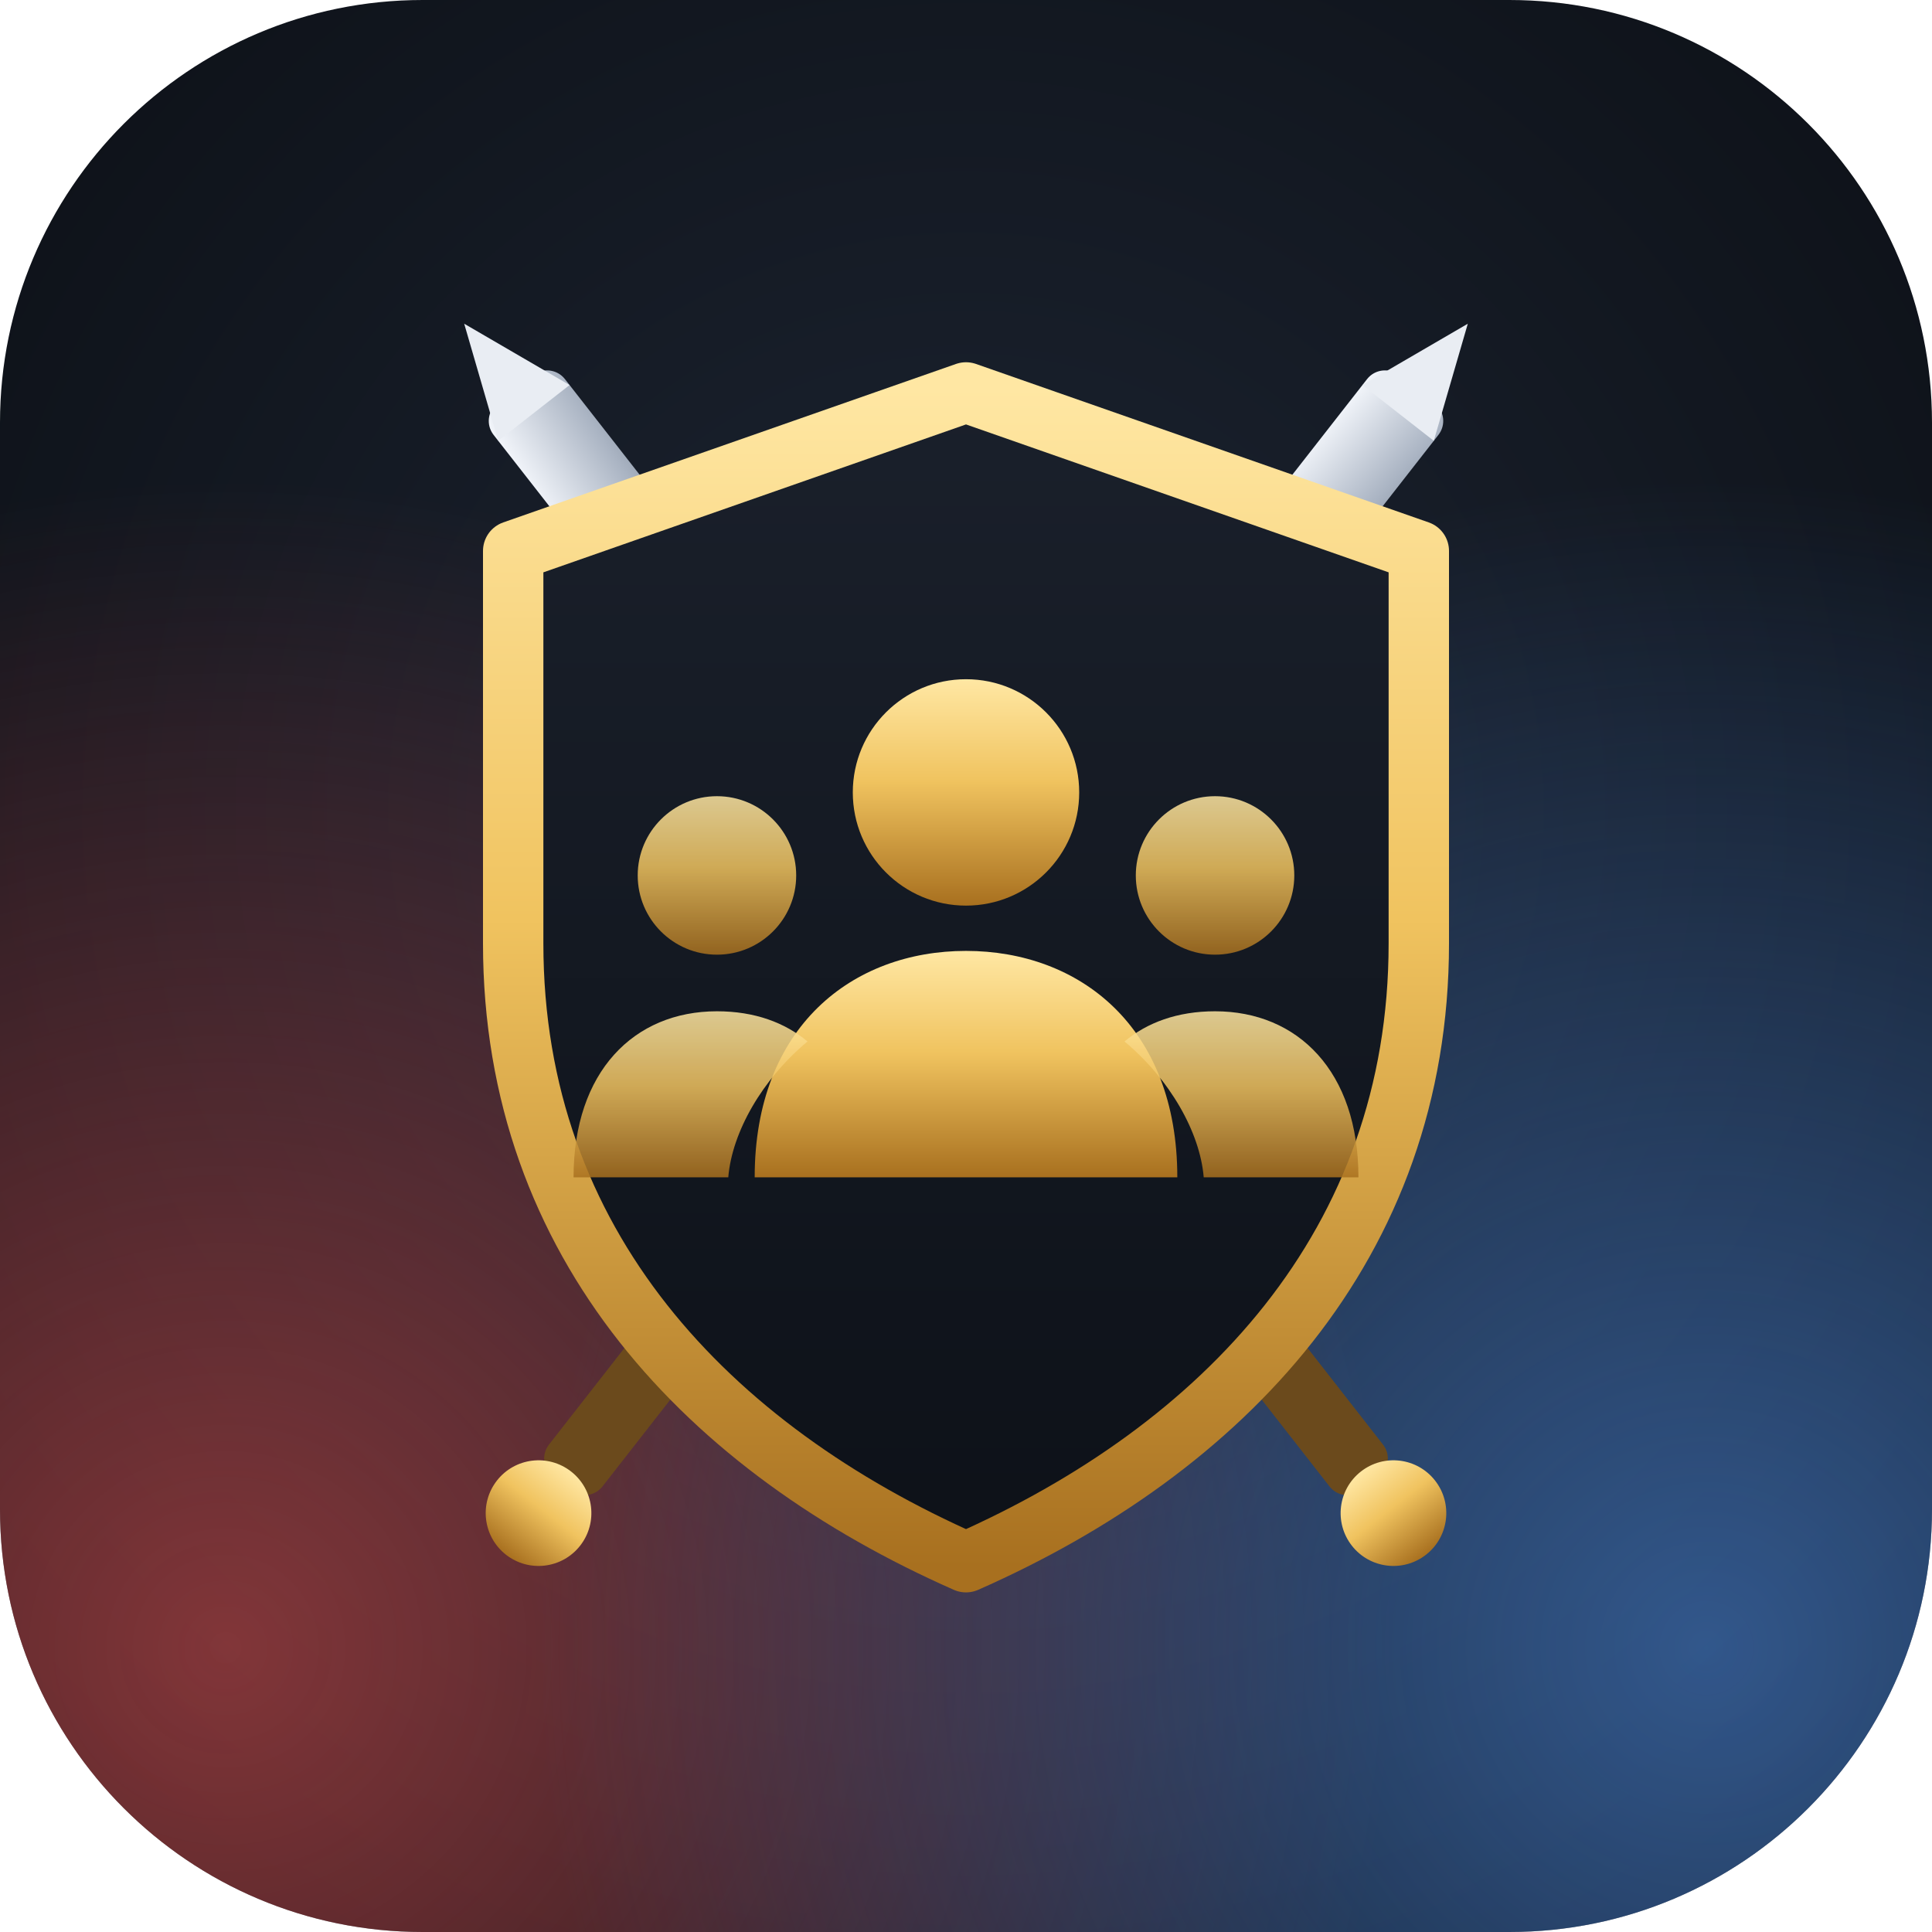
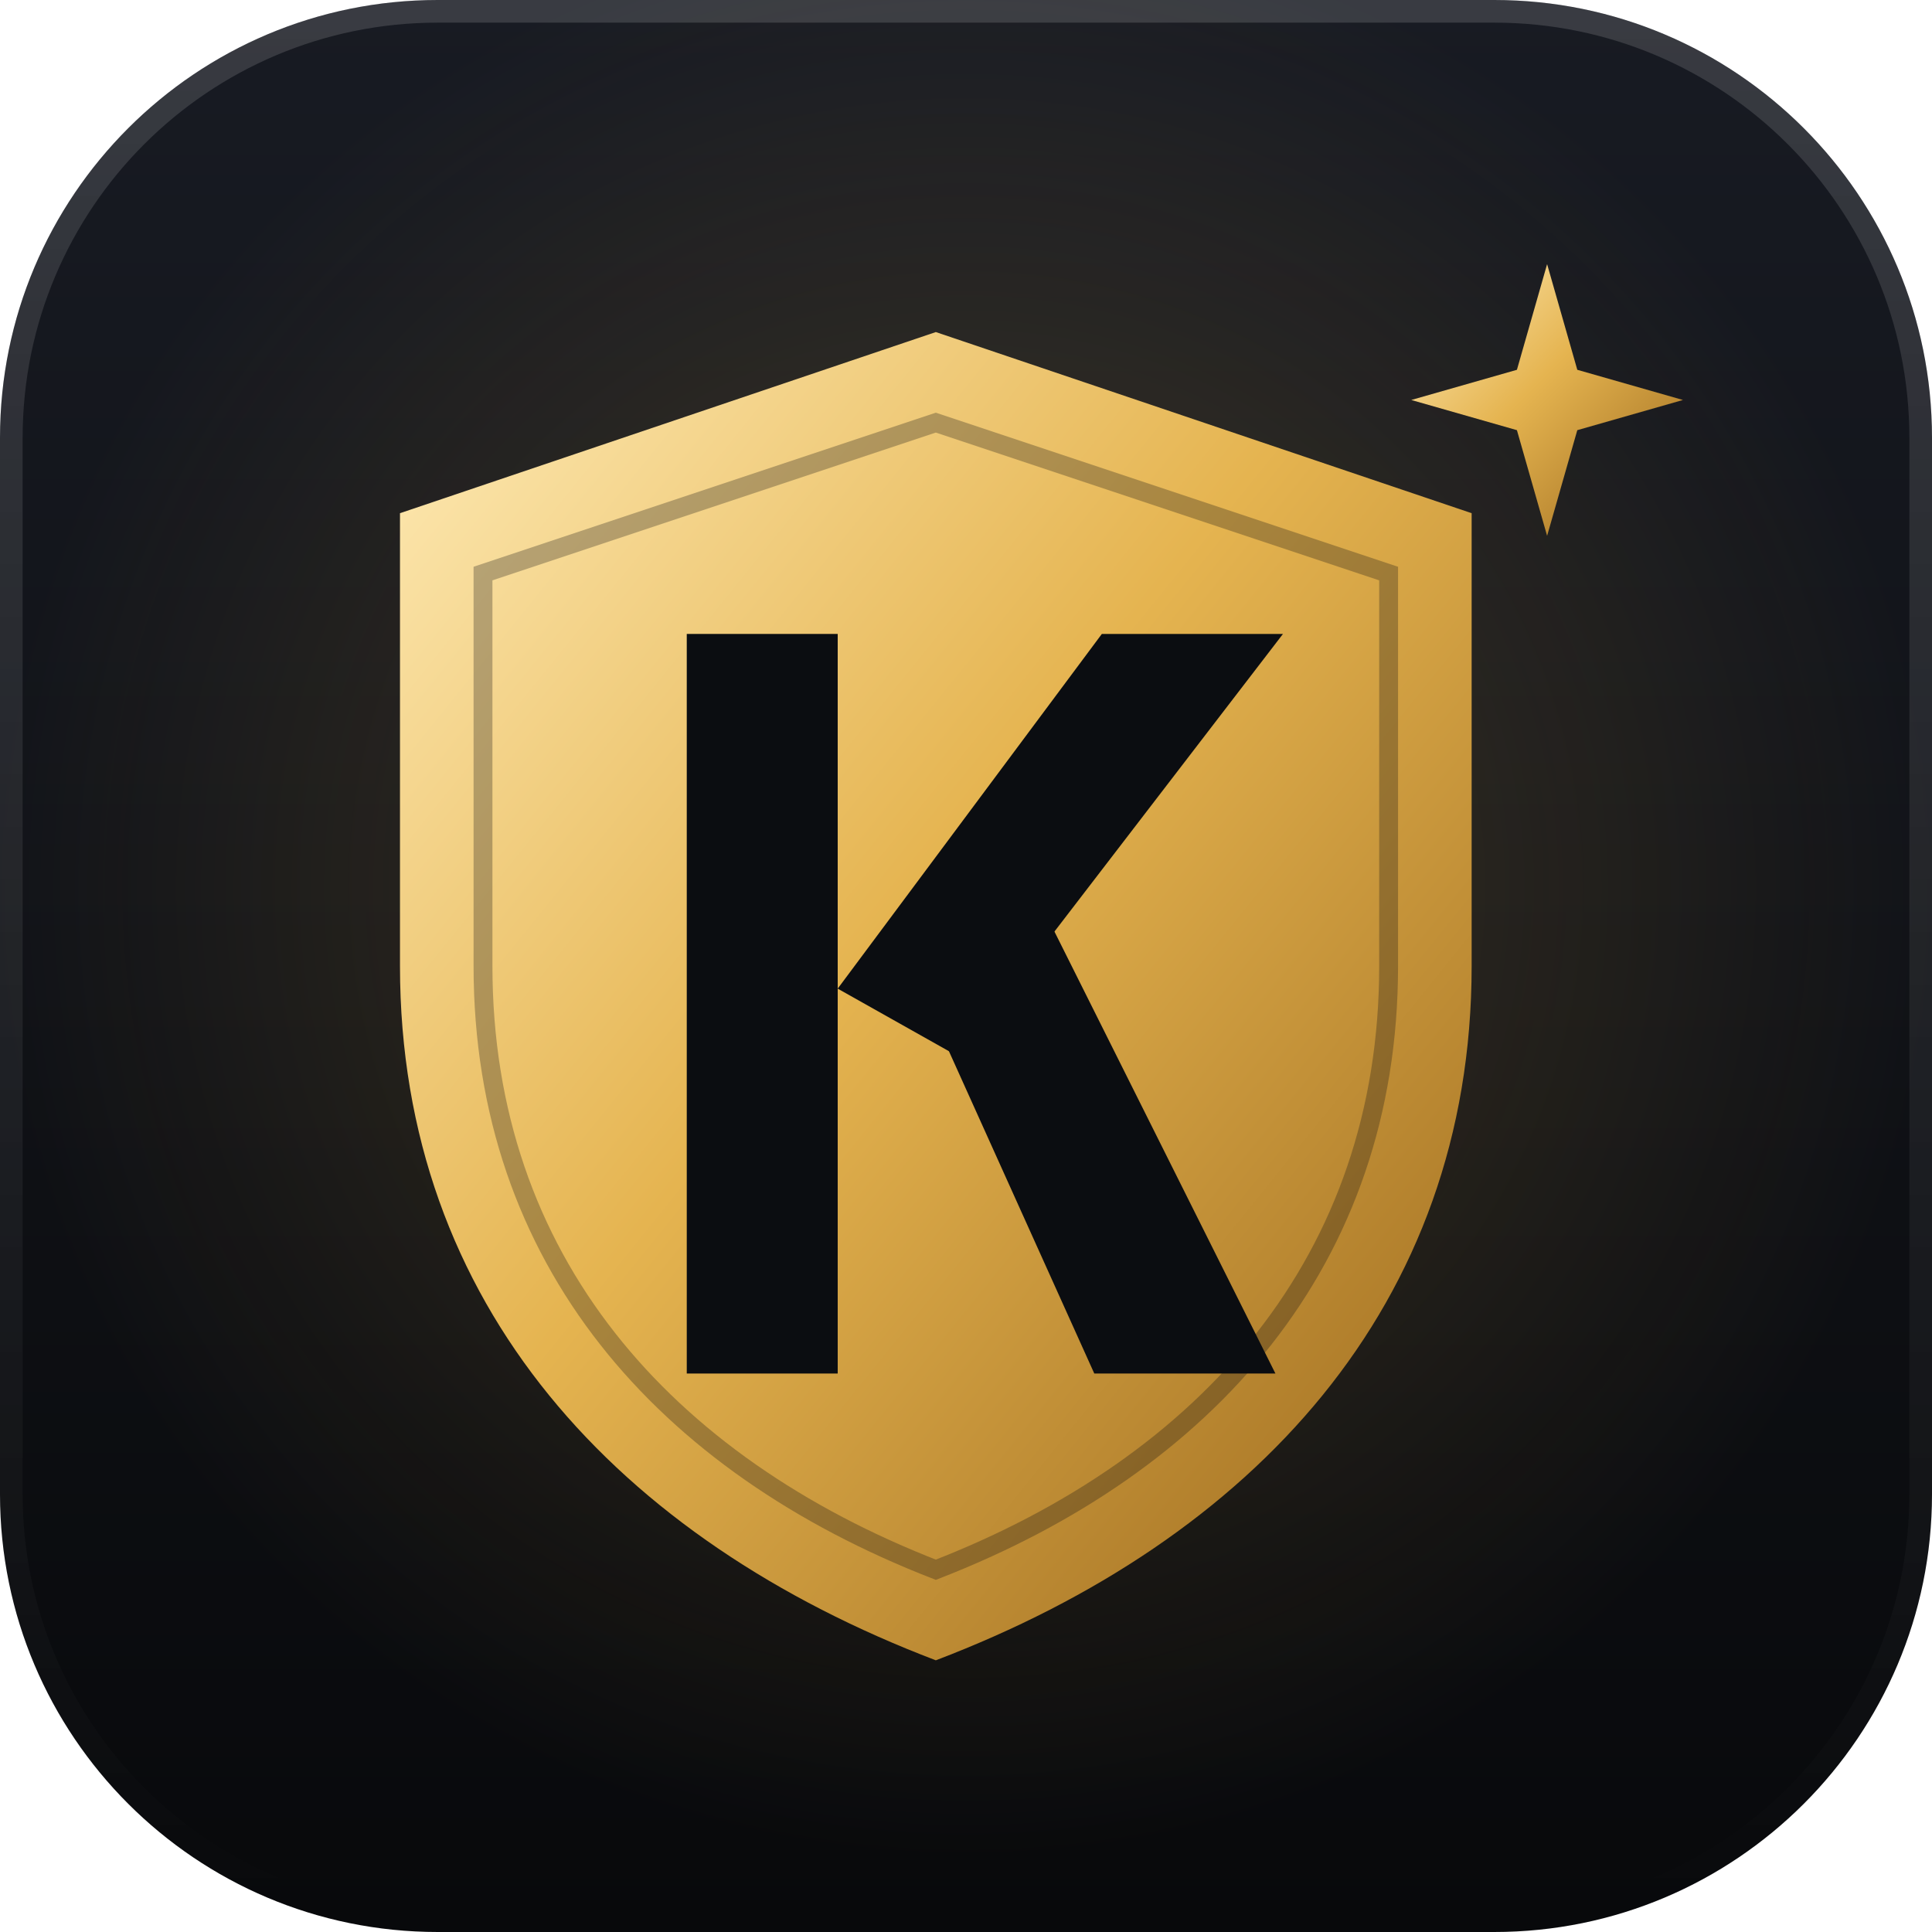
<svg xmlns="http://www.w3.org/2000/svg" viewBox="0 0 512 512">
  <defs>
-     <linearGradient id="gold" x1="0" y1="0" x2="0" y2="1">
-       <stop offset="0" stop-color="#ffe7a3" />
-       <stop offset=".45" stop-color="#f0c35f" />
-       <stop offset="1" stop-color="#a8701f" />
+     <linearGradient id="bg" x1="0" y1="0" x2="0" y2="1">
+       <stop offset="0" stop-color="#181b23" />
+       <stop offset="1" stop-color="#08090b" />
    </linearGradient>
-     <linearGradient id="steel" x1="0" y1="0" x2="1" y2="1">
-       <stop offset="0" stop-color="#f3f6fb" />
-       <stop offset=".5" stop-color="#aab4c3" />
-       <stop offset="1" stop-color="#5d6878" />
+     <linearGradient id="au" x1="0" y1="0" x2="1" y2="1">
+       <stop offset="0" stop-color="#ffecb8" />
+       <stop offset=".45" stop-color="#e5b450" />
+       <stop offset="1" stop-color="#9a671b" />
    </linearGradient>
-     <radialGradient id="bg" cx=".5" cy=".42" r=".75">
-       <stop offset="0" stop-color="#1d2533" />
-       <stop offset="1" stop-color="#0a0d12" />
+     <linearGradient id="rim" x1="0" y1="0" x2="0" y2="1">
+       <stop offset="0" stop-color="#fff" stop-opacity=".14" />
+       <stop offset="1" stop-color="#fff" stop-opacity="0" />
+     </linearGradient>
+     <radialGradient id="glow" cx=".5" cy=".46" r=".5">
+       <stop offset="0" stop-color="#e5b450" stop-opacity=".22" />
+       <stop offset="1" stop-color="#e5b450" stop-opacity="0" />
    </radialGradient>
-     <radialGradient id="red" cx=".12" cy=".85" r=".6">
-       <stop offset="0" stop-color="#e05252" stop-opacity=".55" />
-       <stop offset="1" stop-color="#e05252" stop-opacity="0" />
-     </radialGradient>
-     <radialGradient id="blue" cx=".88" cy=".85" r=".6">
-       <stop offset="0" stop-color="#4f8fe8" stop-opacity=".55" />
-       <stop offset="1" stop-color="#4f8fe8" stop-opacity="0" />
-     </radialGradient>
-     <linearGradient id="shield" x1="0" y1="0" x2="0" y2="1">
-       <stop offset="0" stop-color="#1a202b" />
-       <stop offset="1" stop-color="#0d1118" />
-     </linearGradient>
  </defs>
-   <rect width="512" height="512" rx="112" fill="url(#bg)" />
-   <rect width="512" height="512" rx="112" fill="url(#red)" />
-   <rect width="512" height="512" rx="112" fill="url(#blue)" />
-   <g stroke-linecap="round">
-     <g transform="rotate(-38 256 256)">
-       <rect x="244" y="62" width="24" height="300" rx="6" fill="url(#steel)" />
-       <path d="M244 70 L256 40 L268 70Z" fill="#e9edf3" />
-       <rect x="206" y="356" width="100" height="18" rx="9" fill="url(#gold)" />
-       <rect x="247" y="372" width="18" height="58" rx="6" fill="#6b4a1c" />
-       <circle cx="256" cy="440" r="14" fill="url(#gold)" />
-     </g>
-     <g transform="rotate(38 256 256)">
-       <rect x="244" y="62" width="24" height="300" rx="6" fill="url(#steel)" />
-       <path d="M244 70 L256 40 L268 70Z" fill="#e9edf3" />
-       <rect x="206" y="356" width="100" height="18" rx="9" fill="url(#gold)" />
-       <rect x="247" y="372" width="18" height="58" rx="6" fill="#6b4a1c" />
-       <circle cx="256" cy="440" r="14" fill="url(#gold)" />
-     </g>
+   <rect width="512" height="512" rx="116" fill="url(#bg)" />
+   <rect width="512" height="512" rx="116" fill="url(#glow)" />
+   <rect x="3" y="3" width="506" height="506" rx="113" fill="none" stroke="url(#rim)" stroke-width="6" />
+   <path d="M248 88 L390 136 V256 C390 346 332 408 248 440 C164 408 106 346 106 256 V136 Z" fill="url(#au)" />
+   <path d="M248 112 L368 152 V256 C368 334 320 388 248 416 C176 388 128 334 128 256 V152 Z" fill="none" stroke="#0b0d11" stroke-opacity=".28" stroke-width="5" />
+   <g fill="#0b0d11">
+     <path d="M182 168 h40 v196 h-40 z" />
+     <path d="M222 262 L292 168 h48 L254 280 z" />
+     <path d="M244 262 L274 236 L338 364 h-48 z" />
  </g>
-   <path d="M256 104 L376 146 V250 C376 330 324 384 256 414 C188 384 136 330 136 250 V146 Z" fill="url(#shield)" stroke="url(#gold)" stroke-width="16" stroke-linejoin="round" />
-   <g fill="url(#gold)">
-     <circle cx="256" cy="210" r="30" />
-     <path d="M200 312 C200 272 226 252 256 252 C286 252 312 272 312 312 Z" />
-     <circle cx="190" cy="232" r="21" opacity=".85" />
-     <path d="M152 312 C152 284 168 268 190 268 C200 268 208 271 214 276 C202 286 194 300 193 312 Z" opacity=".85" />
-     <circle cx="322" cy="232" r="21" opacity=".85" />
-     <path d="M360 312 C360 284 344 268 322 268 C312 268 304 271 298 276 C310 286 318 300 319 312 Z" opacity=".85" />
-   </g>
-   <path d="M190 342 H322" stroke="url(#gold)" stroke-width="10" stroke-linecap="round" opacity=".7" />
+   <path d="M410 70 L418 98 L446 106 L418 114 L410 142 L402 114 L374 106 L402 98 Z" fill="url(#au)" />
</svg>
